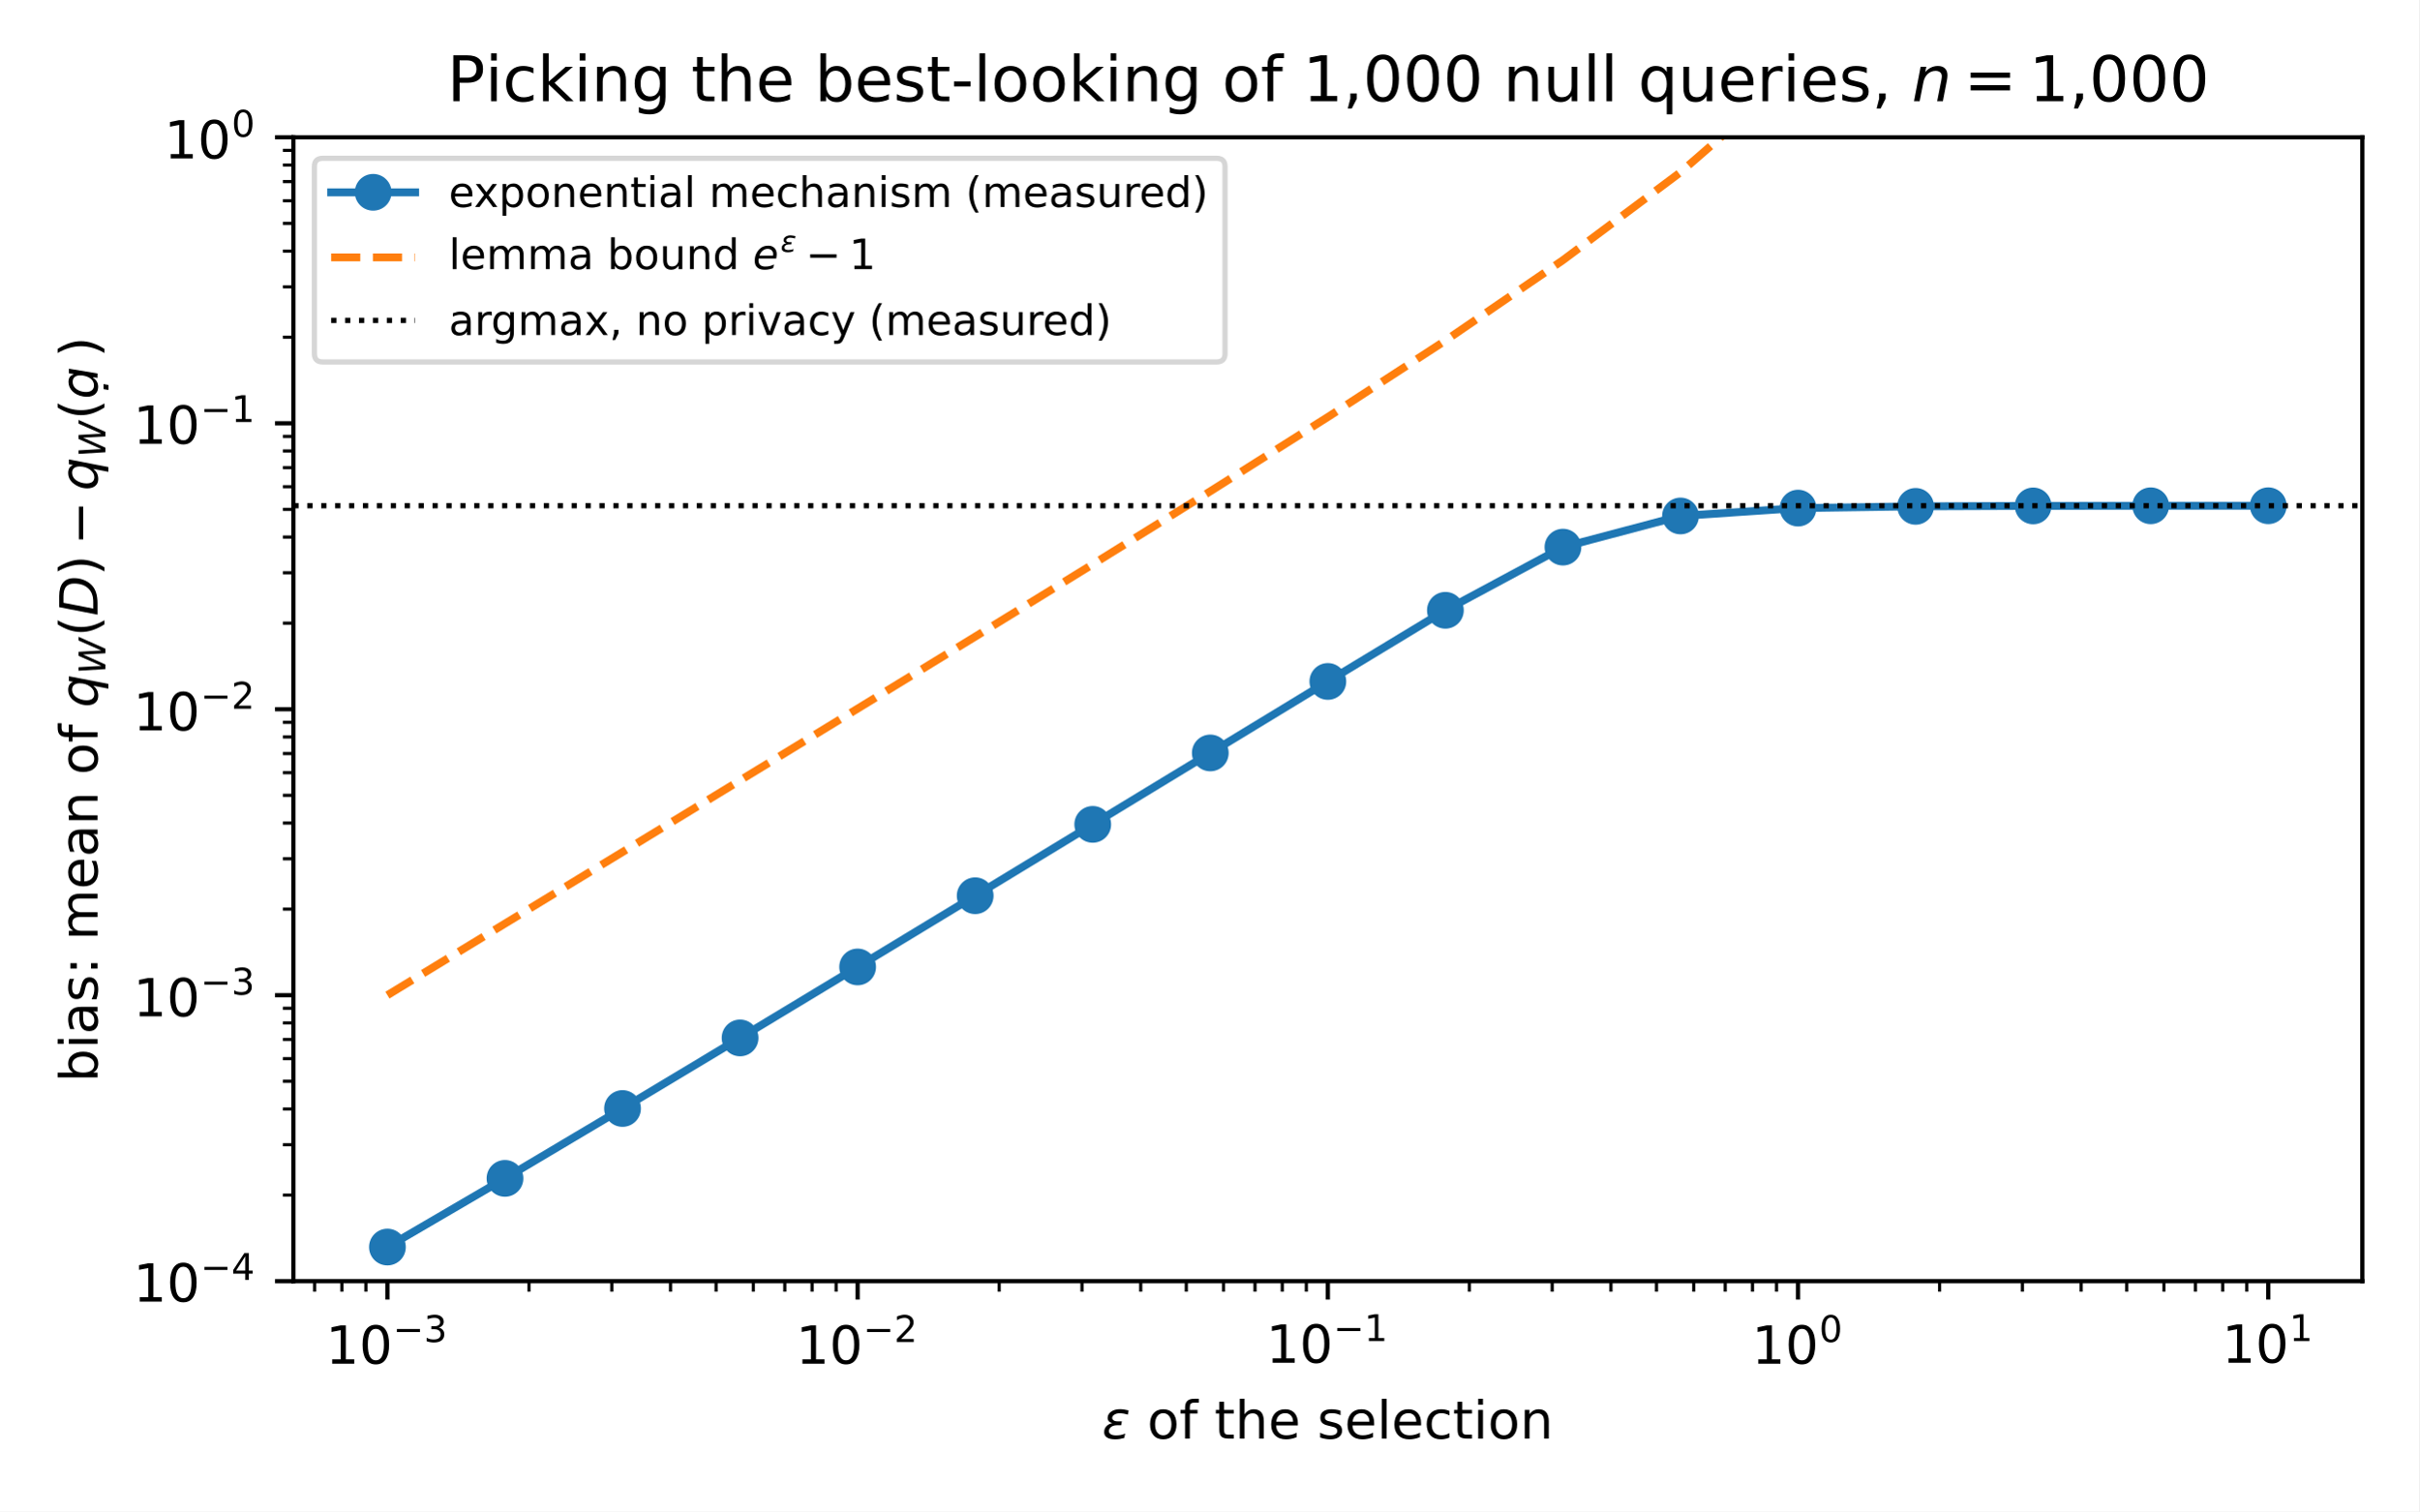
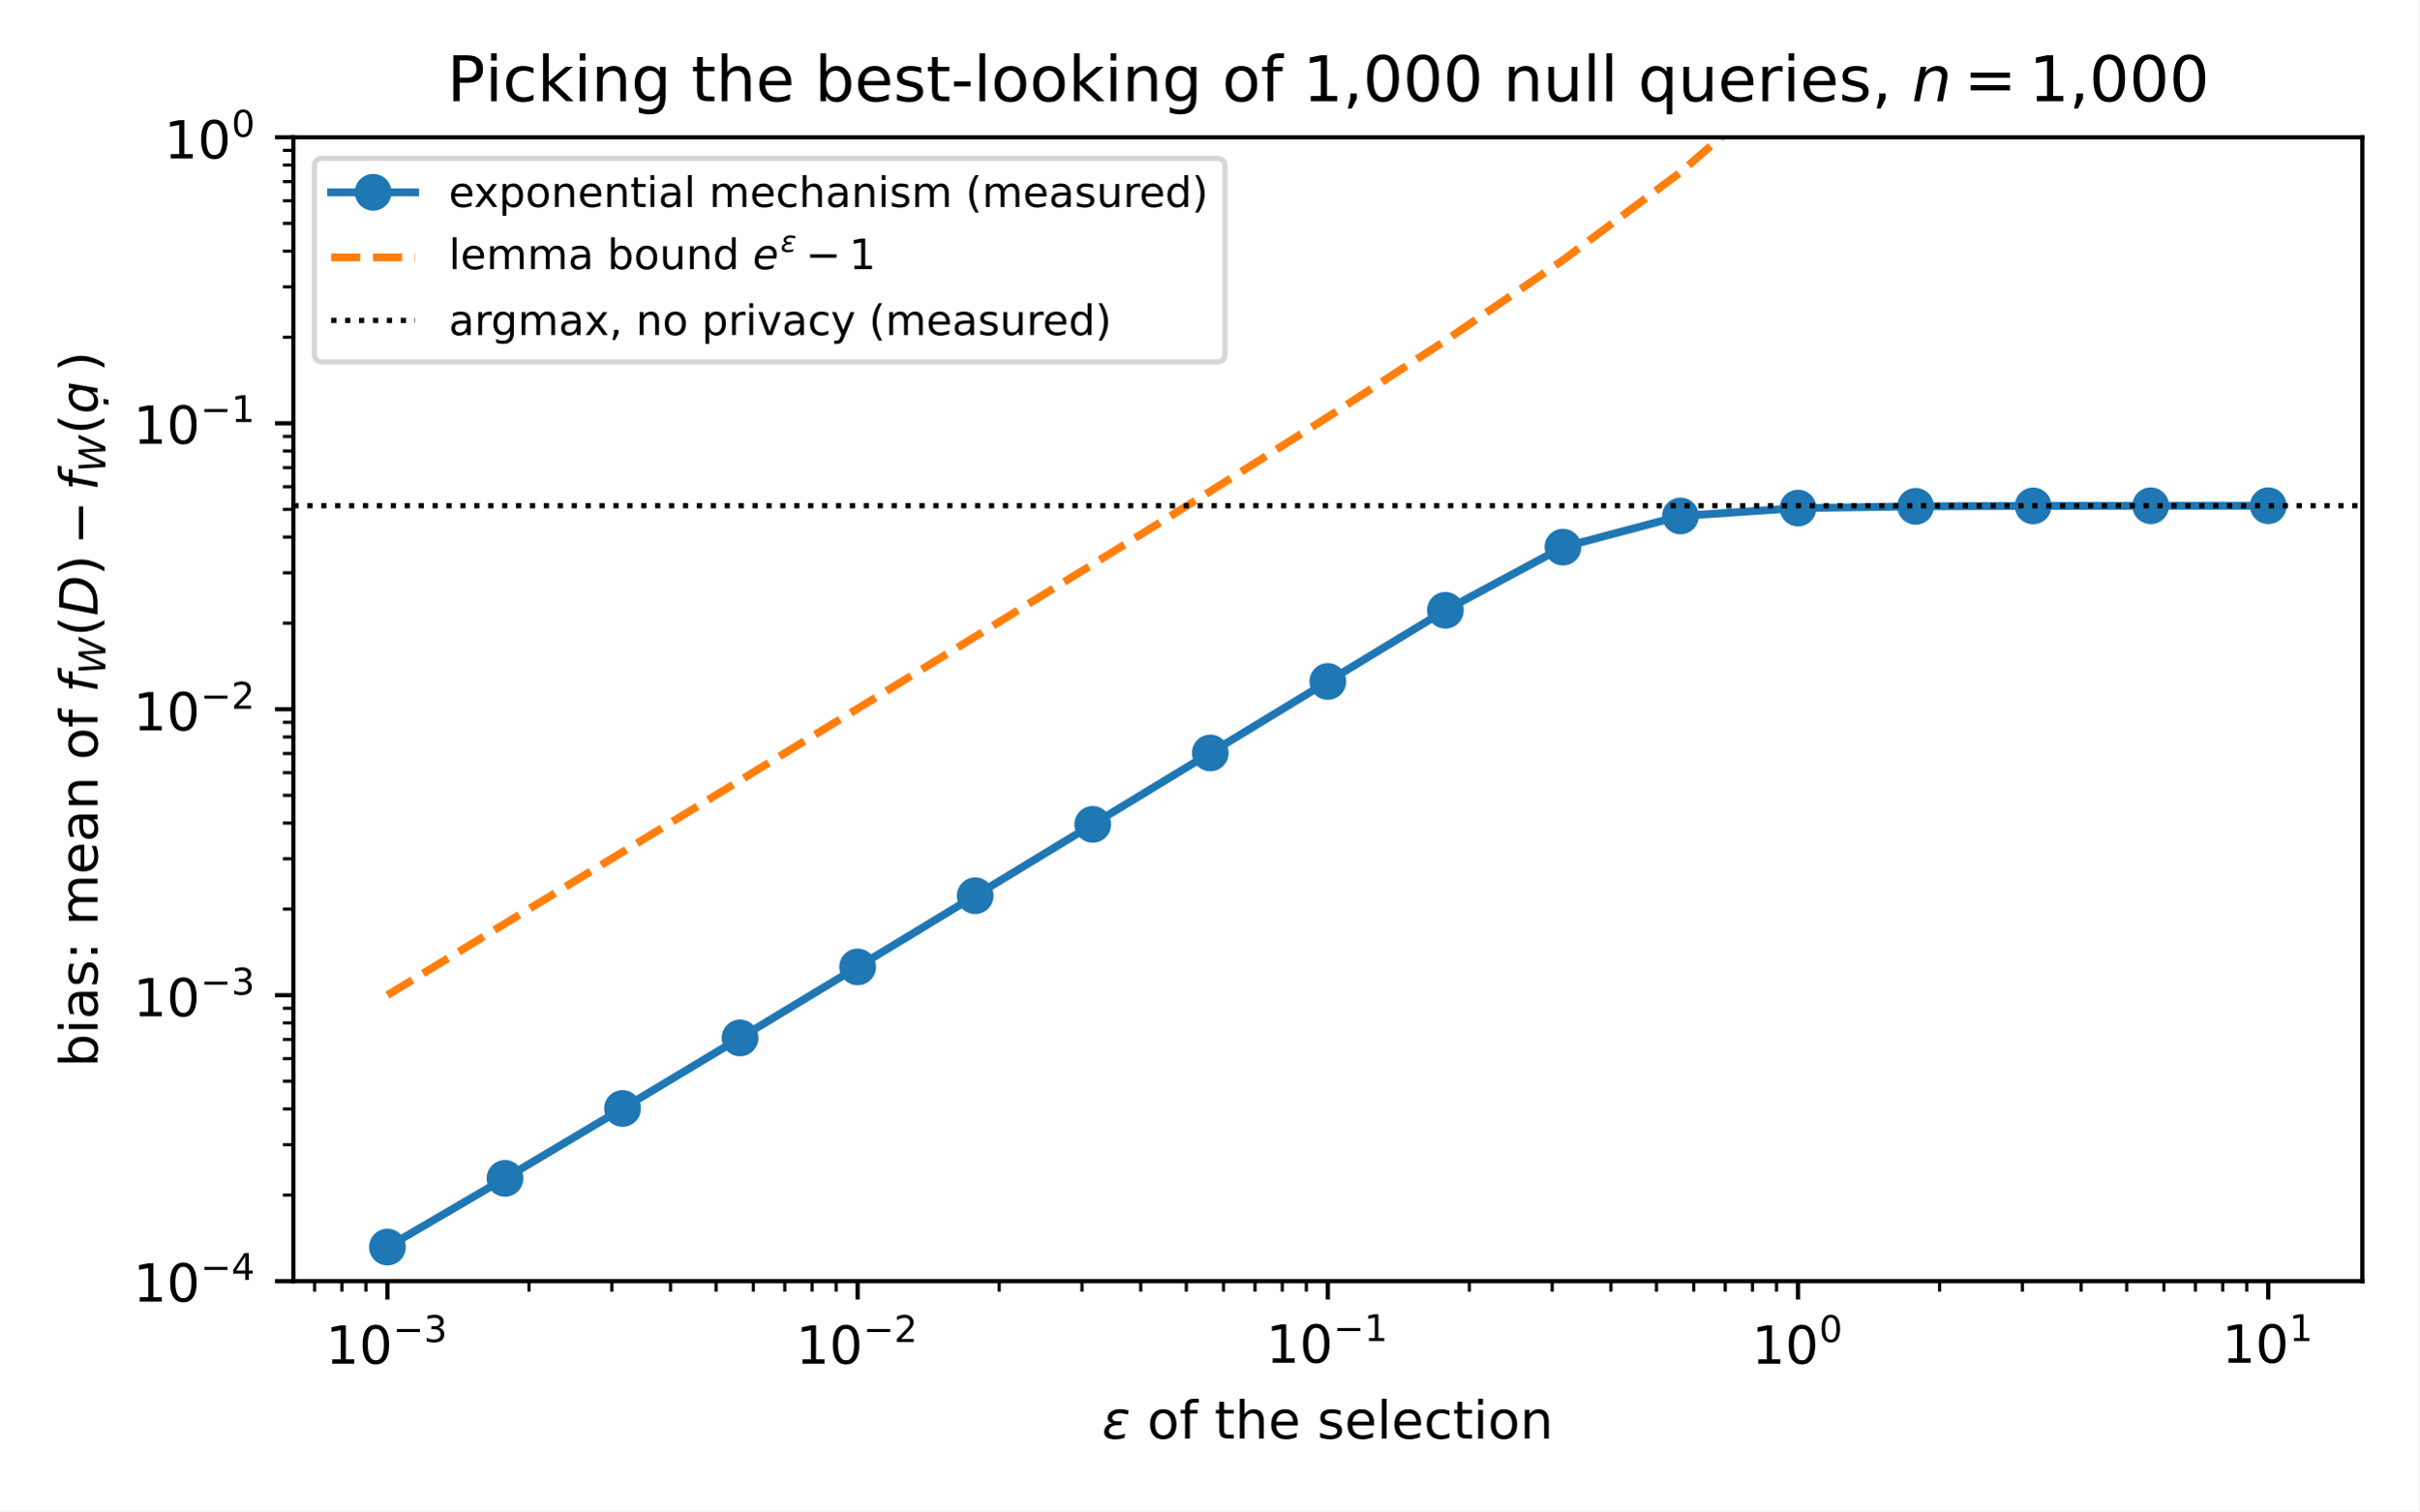
<svg xmlns="http://www.w3.org/2000/svg" xmlns:xlink="http://www.w3.org/1999/xlink" width="460.8pt" height="288pt" viewBox="0 0 460.8 288" version="1.1">
  <defs>
    <style type="text/css">*{stroke-linejoin: round; stroke-linecap: butt}</style>
  </defs>
  <g id="figure_1">
    <g id="patch_1">
      <path d="M 0 288  L 460.8 288  L 460.8 0  L 0 0  z " style="fill: #ffffff" />
    </g>
    <g id="axes_1">
      <g id="patch_2">
        <path d="M 55.882 244.115  L 450 244.115  L 450 26.16  L 55.882 26.16  z " style="fill: #ffffff" />
      </g>
      <g id="matplotlib.axis_1">
        <g id="xtick_1">
          <g id="line2d_1">
            <defs>
              <path id="m587d79b51f" d="M 0 0  L 0 3.5  " style="stroke: #000000; stroke-width: 0.8" />
            </defs>
            <g>
              <use xlink:href="#m587d79b51f" x="73.797" y="244.115" style="stroke: #000000; stroke-width: 0.8" />
            </g>
          </g>
          <g id="text_1">
            <g transform="translate(62.04678 260.5153)">
              <text>
                <tspan x="0" y="-0.675" style="font-size: 10px; font-family: 'DejaVu Sans'">1</tspan>
                <tspan x="6.362" y="-0.675" style="font-size: 10px; font-family: 'DejaVu Sans'">0</tspan>
                <tspan x="12.82" y="-4.805" style="font-size: 7px; font-family: 'DejaVu Sans'">−</tspan>
                <tspan x="18.686" y="-4.805" style="font-size: 7px; font-family: 'DejaVu Sans'">3</tspan>
              </text>
            </g>
          </g>
        </g>
        <g id="xtick_2">
          <g id="line2d_2">
            <g>
              <use xlink:href="#m587d79b51f" x="163.369" y="244.115" style="stroke: #000000; stroke-width: 0.8" />
            </g>
          </g>
          <g id="text_2">
            <g transform="translate(151.619 260.5153)">
              <text>
                <tspan x="0" y="-0.675" style="font-size: 10px; font-family: 'DejaVu Sans'">1</tspan>
                <tspan x="6.362" y="-0.675" style="font-size: 10px; font-family: 'DejaVu Sans'">0</tspan>
                <tspan x="12.82" y="-4.805" style="font-size: 7px; font-family: 'DejaVu Sans'">−</tspan>
                <tspan x="18.686" y="-4.805" style="font-size: 7px; font-family: 'DejaVu Sans'">2</tspan>
              </text>
            </g>
          </g>
        </g>
        <g id="xtick_3">
          <g id="line2d_3">
            <g>
              <use xlink:href="#m587d79b51f" x="252.941" y="244.115" style="stroke: #000000; stroke-width: 0.8" />
            </g>
          </g>
          <g id="text_3">
            <g transform="translate(241.1912 260.4153)">
              <text>
                <tspan x="0" y="-0.762" style="font-size: 10px; font-family: 'DejaVu Sans'">1</tspan>
                <tspan x="6.362" y="-0.762" style="font-size: 10px; font-family: 'DejaVu Sans'">0</tspan>
                <tspan x="12.82" y="-4.892" style="font-size: 7px; font-family: 'DejaVu Sans'">−</tspan>
                <tspan x="18.686" y="-4.892" style="font-size: 7px; font-family: 'DejaVu Sans'">1</tspan>
              </text>
            </g>
          </g>
        </g>
        <g id="xtick_4">
          <g id="line2d_4">
            <g>
              <use xlink:href="#m587d79b51f" x="342.513" y="244.115" style="stroke: #000000; stroke-width: 0.8" />
            </g>
          </g>
          <g id="text_4">
            <g transform="translate(333.7134 260.5153)">
              <text>
                <tspan x="0" y="-0.675" style="font-size: 10px; font-family: 'DejaVu Sans'">1</tspan>
                <tspan x="6.362" y="-0.675" style="font-size: 10px; font-family: 'DejaVu Sans'">0</tspan>
                <tspan x="12.82" y="-4.805" style="font-size: 7px; font-family: 'DejaVu Sans'">0</tspan>
              </text>
            </g>
          </g>
        </g>
        <g id="xtick_5">
          <g id="line2d_5">
            <g>
              <use xlink:href="#m587d79b51f" x="432.086" y="244.115" style="stroke: #000000; stroke-width: 0.8" />
            </g>
          </g>
          <g id="text_5">
            <g transform="translate(423.2856 260.4153)">
              <text>
                <tspan x="0" y="-0.762" style="font-size: 10px; font-family: 'DejaVu Sans'">1</tspan>
                <tspan x="6.362" y="-0.762" style="font-size: 10px; font-family: 'DejaVu Sans'">0</tspan>
                <tspan x="12.82" y="-4.892" style="font-size: 7px; font-family: 'DejaVu Sans'">1</tspan>
              </text>
            </g>
          </g>
        </g>
        <g id="xtick_6">
          <g id="line2d_6">
            <defs>
              <path id="m4669f31bf7" d="M 0 0  L 0 2  " style="stroke: #000000; stroke-width: 0.6" />
            </defs>
            <g>
              <use xlink:href="#m4669f31bf7" x="59.922" y="244.115" style="stroke: #000000; stroke-width: 0.6" />
            </g>
          </g>
        </g>
        <g id="xtick_7">
          <g id="line2d_7">
            <g>
              <use xlink:href="#m4669f31bf7" x="65.116" y="244.115" style="stroke: #000000; stroke-width: 0.6" />
            </g>
          </g>
        </g>
        <g id="xtick_8">
          <g id="line2d_8">
            <g>
              <use xlink:href="#m4669f31bf7" x="69.698" y="244.115" style="stroke: #000000; stroke-width: 0.6" />
            </g>
          </g>
        </g>
        <g id="xtick_9">
          <g id="line2d_9">
            <g>
              <use xlink:href="#m4669f31bf7" x="100.761" y="244.115" style="stroke: #000000; stroke-width: 0.6" />
            </g>
          </g>
        </g>
        <g id="xtick_10">
          <g id="line2d_10">
            <g>
              <use xlink:href="#m4669f31bf7" x="116.534" y="244.115" style="stroke: #000000; stroke-width: 0.6" />
            </g>
          </g>
        </g>
        <g id="xtick_11">
          <g id="line2d_11">
            <g>
              <use xlink:href="#m4669f31bf7" x="127.725" y="244.115" style="stroke: #000000; stroke-width: 0.6" />
            </g>
          </g>
        </g>
        <g id="xtick_12">
          <g id="line2d_12">
            <g>
              <use xlink:href="#m4669f31bf7" x="136.405" y="244.115" style="stroke: #000000; stroke-width: 0.6" />
            </g>
          </g>
        </g>
        <g id="xtick_13">
          <g id="line2d_13">
            <g>
              <use xlink:href="#m4669f31bf7" x="143.497" y="244.115" style="stroke: #000000; stroke-width: 0.6" />
            </g>
          </g>
        </g>
        <g id="xtick_14">
          <g id="line2d_14">
            <g>
              <use xlink:href="#m4669f31bf7" x="149.494" y="244.115" style="stroke: #000000; stroke-width: 0.6" />
            </g>
          </g>
        </g>
        <g id="xtick_15">
          <g id="line2d_15">
            <g>
              <use xlink:href="#m4669f31bf7" x="154.689" y="244.115" style="stroke: #000000; stroke-width: 0.6" />
            </g>
          </g>
        </g>
        <g id="xtick_16">
          <g id="line2d_16">
            <g>
              <use xlink:href="#m4669f31bf7" x="159.27" y="244.115" style="stroke: #000000; stroke-width: 0.6" />
            </g>
          </g>
        </g>
        <g id="xtick_17">
          <g id="line2d_17">
            <g>
              <use xlink:href="#m4669f31bf7" x="190.333" y="244.115" style="stroke: #000000; stroke-width: 0.6" />
            </g>
          </g>
        </g>
        <g id="xtick_18">
          <g id="line2d_18">
            <g>
              <use xlink:href="#m4669f31bf7" x="206.106" y="244.115" style="stroke: #000000; stroke-width: 0.6" />
            </g>
          </g>
        </g>
        <g id="xtick_19">
          <g id="line2d_19">
            <g>
              <use xlink:href="#m4669f31bf7" x="217.297" y="244.115" style="stroke: #000000; stroke-width: 0.6" />
            </g>
          </g>
        </g>
        <g id="xtick_20">
          <g id="line2d_20">
            <g>
              <use xlink:href="#m4669f31bf7" x="225.977" y="244.115" style="stroke: #000000; stroke-width: 0.6" />
            </g>
          </g>
        </g>
        <g id="xtick_21">
          <g id="line2d_21">
            <g>
              <use xlink:href="#m4669f31bf7" x="233.07" y="244.115" style="stroke: #000000; stroke-width: 0.6" />
            </g>
          </g>
        </g>
        <g id="xtick_22">
          <g id="line2d_22">
            <g>
              <use xlink:href="#m4669f31bf7" x="239.066" y="244.115" style="stroke: #000000; stroke-width: 0.6" />
            </g>
          </g>
        </g>
        <g id="xtick_23">
          <g id="line2d_23">
            <g>
              <use xlink:href="#m4669f31bf7" x="244.261" y="244.115" style="stroke: #000000; stroke-width: 0.6" />
            </g>
          </g>
        </g>
        <g id="xtick_24">
          <g id="line2d_24">
            <g>
              <use xlink:href="#m4669f31bf7" x="248.843" y="244.115" style="stroke: #000000; stroke-width: 0.6" />
            </g>
          </g>
        </g>
        <g id="xtick_25">
          <g id="line2d_25">
            <g>
              <use xlink:href="#m4669f31bf7" x="279.905" y="244.115" style="stroke: #000000; stroke-width: 0.6" />
            </g>
          </g>
        </g>
        <g id="xtick_26">
          <g id="line2d_26">
            <g>
              <use xlink:href="#m4669f31bf7" x="295.678" y="244.115" style="stroke: #000000; stroke-width: 0.6" />
            </g>
          </g>
        </g>
        <g id="xtick_27">
          <g id="line2d_27">
            <g>
              <use xlink:href="#m4669f31bf7" x="306.869" y="244.115" style="stroke: #000000; stroke-width: 0.6" />
            </g>
          </g>
        </g>
        <g id="xtick_28">
          <g id="line2d_28">
            <g>
              <use xlink:href="#m4669f31bf7" x="315.549" y="244.115" style="stroke: #000000; stroke-width: 0.6" />
            </g>
          </g>
        </g>
        <g id="xtick_29">
          <g id="line2d_29">
            <g>
              <use xlink:href="#m4669f31bf7" x="322.642" y="244.115" style="stroke: #000000; stroke-width: 0.6" />
            </g>
          </g>
        </g>
        <g id="xtick_30">
          <g id="line2d_30">
            <g>
              <use xlink:href="#m4669f31bf7" x="328.638" y="244.115" style="stroke: #000000; stroke-width: 0.6" />
            </g>
          </g>
        </g>
        <g id="xtick_31">
          <g id="line2d_31">
            <g>
              <use xlink:href="#m4669f31bf7" x="333.833" y="244.115" style="stroke: #000000; stroke-width: 0.6" />
            </g>
          </g>
        </g>
        <g id="xtick_32">
          <g id="line2d_32">
            <g>
              <use xlink:href="#m4669f31bf7" x="338.415" y="244.115" style="stroke: #000000; stroke-width: 0.6" />
            </g>
          </g>
        </g>
        <g id="xtick_33">
          <g id="line2d_33">
            <g>
              <use xlink:href="#m4669f31bf7" x="369.477" y="244.115" style="stroke: #000000; stroke-width: 0.6" />
            </g>
          </g>
        </g>
        <g id="xtick_34">
          <g id="line2d_34">
            <g>
              <use xlink:href="#m4669f31bf7" x="385.25" y="244.115" style="stroke: #000000; stroke-width: 0.6" />
            </g>
          </g>
        </g>
        <g id="xtick_35">
          <g id="line2d_35">
            <g>
              <use xlink:href="#m4669f31bf7" x="396.441" y="244.115" style="stroke: #000000; stroke-width: 0.6" />
            </g>
          </g>
        </g>
        <g id="xtick_36">
          <g id="line2d_36">
            <g>
              <use xlink:href="#m4669f31bf7" x="405.122" y="244.115" style="stroke: #000000; stroke-width: 0.6" />
            </g>
          </g>
        </g>
        <g id="xtick_37">
          <g id="line2d_37">
            <g>
              <use xlink:href="#m4669f31bf7" x="412.214" y="244.115" style="stroke: #000000; stroke-width: 0.6" />
            </g>
          </g>
        </g>
        <g id="xtick_38">
          <g id="line2d_38">
            <g>
              <use xlink:href="#m4669f31bf7" x="418.211" y="244.115" style="stroke: #000000; stroke-width: 0.6" />
            </g>
          </g>
        </g>
        <g id="xtick_39">
          <g id="line2d_39">
            <g>
              <use xlink:href="#m4669f31bf7" x="423.405" y="244.115" style="stroke: #000000; stroke-width: 0.6" />
            </g>
          </g>
        </g>
        <g id="xtick_40">
          <g id="line2d_40">
            <g>
              <use xlink:href="#m4669f31bf7" x="427.987" y="244.115" style="stroke: #000000; stroke-width: 0.6" />
            </g>
          </g>
        </g>
        <g id="text_6">
          <g transform="translate(209.9412 274.5177)">
            <text>
              <tspan x="0" y="-0.406" style="font-style: oblique; font-size: 10px; font-family: 'DejaVu Sans'">ε</tspan>
              <tspan x="5.405" y="-0.406" style="font-size: 10px; font-family: 'DejaVu Sans'"> </tspan>
              <tspan x="8.584" y="-0.406" style="font-size: 10px; font-family: 'DejaVu Sans'">o</tspan>
              <tspan x="14.702" y="-0.406" style="font-size: 10px; font-family: 'DejaVu Sans'">f</tspan>
              <tspan x="18.223" y="-0.406" style="font-size: 10px; font-family: 'DejaVu Sans'"> </tspan>
              <tspan x="21.401" y="-0.406" style="font-size: 10px; font-family: 'DejaVu Sans'">t</tspan>
              <tspan x="25.322" y="-0.406" style="font-size: 10px; font-family: 'DejaVu Sans'">h</tspan>
              <tspan x="31.66" y="-0.406" style="font-size: 10px; font-family: 'DejaVu Sans'">e</tspan>
              <tspan x="37.812" y="-0.406" style="font-size: 10px; font-family: 'DejaVu Sans'"> </tspan>
              <tspan x="40.991" y="-0.406" style="font-size: 10px; font-family: 'DejaVu Sans'">s</tspan>
              <tspan x="46.201" y="-0.406" style="font-size: 10px; font-family: 'DejaVu Sans'">e</tspan>
              <tspan x="52.354" y="-0.406" style="font-size: 10px; font-family: 'DejaVu Sans'">l</tspan>
              <tspan x="55.132" y="-0.406" style="font-size: 10px; font-family: 'DejaVu Sans'">e</tspan>
              <tspan x="61.284" y="-0.406" style="font-size: 10px; font-family: 'DejaVu Sans'">c</tspan>
              <tspan x="66.782" y="-0.406" style="font-size: 10px; font-family: 'DejaVu Sans'">t</tspan>
              <tspan x="70.703" y="-0.406" style="font-size: 10px; font-family: 'DejaVu Sans'">i</tspan>
              <tspan x="73.481" y="-0.406" style="font-size: 10px; font-family: 'DejaVu Sans'">o</tspan>
              <tspan x="79.6" y="-0.406" style="font-size: 10px; font-family: 'DejaVu Sans'">n</tspan>
            </text>
          </g>
        </g>
      </g>
      <g id="matplotlib.axis_2">
        <g id="ytick_1">
          <g id="line2d_41">
            <defs>
              <path id="m881454172e" d="M 0 0  L -3.5 0  " style="stroke: #000000; stroke-width: 0.8" />
            </defs>
            <g>
              <use xlink:href="#m881454172e" x="55.882" y="244.115" style="stroke: #000000; stroke-width: 0.8" />
            </g>
          </g>
          <g id="text_7">
            <g transform="translate(25.38234 248.7653)">
              <text>
                <tspan x="0" y="-0.762" style="font-size: 10px; font-family: 'DejaVu Sans'">1</tspan>
                <tspan x="6.362" y="-0.762" style="font-size: 10px; font-family: 'DejaVu Sans'">0</tspan>
                <tspan x="12.82" y="-4.892" style="font-size: 7px; font-family: 'DejaVu Sans'">−</tspan>
                <tspan x="18.686" y="-4.892" style="font-size: 7px; font-family: 'DejaVu Sans'">4</tspan>
              </text>
            </g>
          </g>
        </g>
        <g id="ytick_2">
          <g id="line2d_42">
            <g>
              <use xlink:href="#m881454172e" x="55.882" y="189.626" style="stroke: #000000; stroke-width: 0.8" />
            </g>
          </g>
          <g id="text_8">
            <g transform="translate(25.38234 194.3265)">
              <text>
                <tspan x="0" y="-0.675" style="font-size: 10px; font-family: 'DejaVu Sans'">1</tspan>
                <tspan x="6.362" y="-0.675" style="font-size: 10px; font-family: 'DejaVu Sans'">0</tspan>
                <tspan x="12.82" y="-4.805" style="font-size: 7px; font-family: 'DejaVu Sans'">−</tspan>
                <tspan x="18.686" y="-4.805" style="font-size: 7px; font-family: 'DejaVu Sans'">3</tspan>
              </text>
            </g>
          </g>
        </g>
        <g id="ytick_3">
          <g id="line2d_43">
            <g>
              <use xlink:href="#m881454172e" x="55.882" y="135.138" style="stroke: #000000; stroke-width: 0.8" />
            </g>
          </g>
          <g id="text_9">
            <g transform="translate(25.38234 139.8377)">
              <text>
                <tspan x="0" y="-0.675" style="font-size: 10px; font-family: 'DejaVu Sans'">1</tspan>
                <tspan x="6.362" y="-0.675" style="font-size: 10px; font-family: 'DejaVu Sans'">0</tspan>
                <tspan x="12.82" y="-4.805" style="font-size: 7px; font-family: 'DejaVu Sans'">−</tspan>
                <tspan x="18.686" y="-4.805" style="font-size: 7px; font-family: 'DejaVu Sans'">2</tspan>
              </text>
            </g>
          </g>
        </g>
        <g id="ytick_4">
          <g id="line2d_44">
            <g>
              <use xlink:href="#m881454172e" x="55.882" y="80.649" style="stroke: #000000; stroke-width: 0.8" />
            </g>
          </g>
          <g id="text_10">
            <g transform="translate(25.38234 85.29883)">
              <text>
                <tspan x="0" y="-0.762" style="font-size: 10px; font-family: 'DejaVu Sans'">1</tspan>
                <tspan x="6.362" y="-0.762" style="font-size: 10px; font-family: 'DejaVu Sans'">0</tspan>
                <tspan x="12.82" y="-4.892" style="font-size: 7px; font-family: 'DejaVu Sans'">−</tspan>
                <tspan x="18.686" y="-4.892" style="font-size: 7px; font-family: 'DejaVu Sans'">1</tspan>
              </text>
            </g>
          </g>
        </g>
        <g id="ytick_5">
          <g id="line2d_45">
            <g>
              <use xlink:href="#m881454172e" x="55.882" y="26.16" style="stroke: #000000; stroke-width: 0.8" />
            </g>
          </g>
          <g id="text_11">
            <g transform="translate(31.28234 30.86)">
              <text>
                <tspan x="0" y="-0.675" style="font-size: 10px; font-family: 'DejaVu Sans'">1</tspan>
                <tspan x="6.362" y="-0.675" style="font-size: 10px; font-family: 'DejaVu Sans'">0</tspan>
                <tspan x="12.82" y="-4.805" style="font-size: 7px; font-family: 'DejaVu Sans'">0</tspan>
              </text>
            </g>
          </g>
        </g>
        <g id="ytick_6">
          <g id="line2d_46">
            <defs>
              <path id="m638746549a" d="M 0 0  L -2 0  " style="stroke: #000000; stroke-width: 0.6" />
            </defs>
            <g>
              <use xlink:href="#m638746549a" x="55.882" y="227.713" style="stroke: #000000; stroke-width: 0.6" />
            </g>
          </g>
        </g>
        <g id="ytick_7">
          <g id="line2d_47">
            <g>
              <use xlink:href="#m638746549a" x="55.882" y="218.118" style="stroke: #000000; stroke-width: 0.6" />
            </g>
          </g>
        </g>
        <g id="ytick_8">
          <g id="line2d_48">
            <g>
              <use xlink:href="#m638746549a" x="55.882" y="211.31" style="stroke: #000000; stroke-width: 0.6" />
            </g>
          </g>
        </g>
        <g id="ytick_9">
          <g id="line2d_49">
            <g>
              <use xlink:href="#m638746549a" x="55.882" y="206.029" style="stroke: #000000; stroke-width: 0.6" />
            </g>
          </g>
        </g>
        <g id="ytick_10">
          <g id="line2d_50">
            <g>
              <use xlink:href="#m638746549a" x="55.882" y="201.715" style="stroke: #000000; stroke-width: 0.6" />
            </g>
          </g>
        </g>
        <g id="ytick_11">
          <g id="line2d_51">
            <g>
              <use xlink:href="#m638746549a" x="55.882" y="198.067" style="stroke: #000000; stroke-width: 0.6" />
            </g>
          </g>
        </g>
        <g id="ytick_12">
          <g id="line2d_52">
            <g>
              <use xlink:href="#m638746549a" x="55.882" y="194.907" style="stroke: #000000; stroke-width: 0.6" />
            </g>
          </g>
        </g>
        <g id="ytick_13">
          <g id="line2d_53">
            <g>
              <use xlink:href="#m638746549a" x="55.882" y="192.12" style="stroke: #000000; stroke-width: 0.6" />
            </g>
          </g>
        </g>
        <g id="ytick_14">
          <g id="line2d_54">
            <g>
              <use xlink:href="#m638746549a" x="55.882" y="173.224" style="stroke: #000000; stroke-width: 0.6" />
            </g>
          </g>
        </g>
        <g id="ytick_15">
          <g id="line2d_55">
            <g>
              <use xlink:href="#m638746549a" x="55.882" y="163.629" style="stroke: #000000; stroke-width: 0.6" />
            </g>
          </g>
        </g>
        <g id="ytick_16">
          <g id="line2d_56">
            <g>
              <use xlink:href="#m638746549a" x="55.882" y="156.821" style="stroke: #000000; stroke-width: 0.6" />
            </g>
          </g>
        </g>
        <g id="ytick_17">
          <g id="line2d_57">
            <g>
              <use xlink:href="#m638746549a" x="55.882" y="151.54" style="stroke: #000000; stroke-width: 0.6" />
            </g>
          </g>
        </g>
        <g id="ytick_18">
          <g id="line2d_58">
            <g>
              <use xlink:href="#m638746549a" x="55.882" y="147.226" style="stroke: #000000; stroke-width: 0.6" />
            </g>
          </g>
        </g>
        <g id="ytick_19">
          <g id="line2d_59">
            <g>
              <use xlink:href="#m638746549a" x="55.882" y="143.578" style="stroke: #000000; stroke-width: 0.6" />
            </g>
          </g>
        </g>
        <g id="ytick_20">
          <g id="line2d_60">
            <g>
              <use xlink:href="#m638746549a" x="55.882" y="140.418" style="stroke: #000000; stroke-width: 0.6" />
            </g>
          </g>
        </g>
        <g id="ytick_21">
          <g id="line2d_61">
            <g>
              <use xlink:href="#m638746549a" x="55.882" y="137.631" style="stroke: #000000; stroke-width: 0.6" />
            </g>
          </g>
        </g>
        <g id="ytick_22">
          <g id="line2d_62">
            <g>
              <use xlink:href="#m638746549a" x="55.882" y="118.735" style="stroke: #000000; stroke-width: 0.6" />
            </g>
          </g>
        </g>
        <g id="ytick_23">
          <g id="line2d_63">
            <g>
              <use xlink:href="#m638746549a" x="55.882" y="109.14" style="stroke: #000000; stroke-width: 0.6" />
            </g>
          </g>
        </g>
        <g id="ytick_24">
          <g id="line2d_64">
            <g>
              <use xlink:href="#m638746549a" x="55.882" y="102.332" style="stroke: #000000; stroke-width: 0.6" />
            </g>
          </g>
        </g>
        <g id="ytick_25">
          <g id="line2d_65">
            <g>
              <use xlink:href="#m638746549a" x="55.882" y="97.052" style="stroke: #000000; stroke-width: 0.6" />
            </g>
          </g>
        </g>
        <g id="ytick_26">
          <g id="line2d_66">
            <g>
              <use xlink:href="#m638746549a" x="55.882" y="92.737" style="stroke: #000000; stroke-width: 0.6" />
            </g>
          </g>
        </g>
        <g id="ytick_27">
          <g id="line2d_67">
            <g>
              <use xlink:href="#m638746549a" x="55.882" y="89.089" style="stroke: #000000; stroke-width: 0.6" />
            </g>
          </g>
        </g>
        <g id="ytick_28">
          <g id="line2d_68">
            <g>
              <use xlink:href="#m638746549a" x="55.882" y="85.929" style="stroke: #000000; stroke-width: 0.6" />
            </g>
          </g>
        </g>
        <g id="ytick_29">
          <g id="line2d_69">
            <g>
              <use xlink:href="#m638746549a" x="55.882" y="83.142" style="stroke: #000000; stroke-width: 0.6" />
            </g>
          </g>
        </g>
        <g id="ytick_30">
          <g id="line2d_70">
            <g>
              <use xlink:href="#m638746549a" x="55.882" y="64.246" style="stroke: #000000; stroke-width: 0.6" />
            </g>
          </g>
        </g>
        <g id="ytick_31">
          <g id="line2d_71">
            <g>
              <use xlink:href="#m638746549a" x="55.882" y="54.651" style="stroke: #000000; stroke-width: 0.6" />
            </g>
          </g>
        </g>
        <g id="ytick_32">
          <g id="line2d_72">
            <g>
              <use xlink:href="#m638746549a" x="55.882" y="47.843" style="stroke: #000000; stroke-width: 0.6" />
            </g>
          </g>
        </g>
        <g id="ytick_33">
          <g id="line2d_73">
            <g>
              <use xlink:href="#m638746549a" x="55.882" y="42.563" style="stroke: #000000; stroke-width: 0.6" />
            </g>
          </g>
        </g>
        <g id="ytick_34">
          <g id="line2d_74">
            <g>
              <use xlink:href="#m638746549a" x="55.882" y="38.248" style="stroke: #000000; stroke-width: 0.6" />
            </g>
          </g>
        </g>
        <g id="ytick_35">
          <g id="line2d_75">
            <g>
              <use xlink:href="#m638746549a" x="55.882" y="34.6" style="stroke: #000000; stroke-width: 0.6" />
            </g>
          </g>
        </g>
        <g id="ytick_36">
          <g id="line2d_76">
            <g>
              <use xlink:href="#m638746549a" x="55.882" y="31.441" style="stroke: #000000; stroke-width: 0.6" />
            </g>
          </g>
        </g>
        <g id="ytick_37">
          <g id="line2d_77">
            <g>
              <use xlink:href="#m638746549a" x="55.882" y="28.653" style="stroke: #000000; stroke-width: 0.6" />
            </g>
          </g>
        </g>
        <g id="text_12">
-           <g transform="translate(18.98 206.1877) rotate(-90)">
+           <g transform="translate(18.98 203.3377) rotate(-90)">
            <text>
              <tspan x="0" y="-0.406" style="font-size: 10px; font-family: 'DejaVu Sans'">b</tspan>
              <tspan x="6.348" y="-0.406" style="font-size: 10px; font-family: 'DejaVu Sans'">i</tspan>
              <tspan x="9.126" y="-0.406" style="font-size: 10px; font-family: 'DejaVu Sans'">a</tspan>
              <tspan x="15.254" y="-0.406" style="font-size: 10px; font-family: 'DejaVu Sans'">s</tspan>
              <tspan x="20.464" y="-0.406" style="font-size: 10px; font-family: 'DejaVu Sans'">:</tspan>
              <tspan x="23.833" y="-0.406" style="font-size: 10px; font-family: 'DejaVu Sans'"> </tspan>
              <tspan x="27.012" y="-0.406" style="font-size: 10px; font-family: 'DejaVu Sans'">m</tspan>
              <tspan x="36.753" y="-0.406" style="font-size: 10px; font-family: 'DejaVu Sans'">e</tspan>
              <tspan x="42.905" y="-0.406" style="font-size: 10px; font-family: 'DejaVu Sans'">a</tspan>
              <tspan x="49.033" y="-0.406" style="font-size: 10px; font-family: 'DejaVu Sans'">n</tspan>
              <tspan x="55.371" y="-0.406" style="font-size: 10px; font-family: 'DejaVu Sans'"> </tspan>
              <tspan x="58.55" y="-0.406" style="font-size: 10px; font-family: 'DejaVu Sans'">o</tspan>
              <tspan x="64.668" y="-0.406" style="font-size: 10px; font-family: 'DejaVu Sans'">f</tspan>
              <tspan x="68.188" y="-0.406" style="font-size: 10px; font-family: 'DejaVu Sans'"> </tspan>
-               <tspan x="84.91" y="-0.406" style="font-size: 10px; font-family: 'DejaVu Sans'">(</tspan>
-               <tspan x="96.511" y="-0.406" style="font-size: 10px; font-family: 'DejaVu Sans'">)</tspan>
-               <tspan x="102.361" y="-0.406" style="font-size: 10px; font-family: 'DejaVu Sans'">−</tspan>
-               <tspan x="126.23" y="-0.406" style="font-size: 10px; font-family: 'DejaVu Sans'">(</tspan>
-               <tspan x="138.142" y="-0.406" style="font-size: 10px; font-family: 'DejaVu Sans'">)</tspan>
-               <tspan x="71.367" y="-0.406" style="font-style: oblique; font-size: 10px; font-family: 'DejaVu Sans'">q</tspan>
-               <tspan x="88.811" y="-0.406" style="font-style: oblique; font-size: 10px; font-family: 'DejaVu Sans'">D</tspan>
-               <tspan x="112.688" y="-0.406" style="font-style: oblique; font-size: 10px; font-family: 'DejaVu Sans'">q</tspan>
-               <tspan x="77.715" y="1.094" style="font-style: oblique; font-size: 7px; font-family: 'DejaVu Sans'">W</tspan>
-               <tspan x="119.036" y="1.094" style="font-style: oblique; font-size: 7px; font-family: 'DejaVu Sans'">W</tspan>
-               <tspan x="130.132" y="-0.406" style="font-style: italic; font-size: 10px; font-family: 'STIXNonUnicode'"></tspan>
+               <tspan x="82.083" y="-0.406" style="font-size: 10px; font-family: 'DejaVu Sans'">(</tspan>
+               <tspan x="93.684" y="-0.406" style="font-size: 10px; font-family: 'DejaVu Sans'">)</tspan>
+               <tspan x="99.534" y="-0.406" style="font-size: 10px; font-family: 'DejaVu Sans'">−</tspan>
+               <tspan x="120.576" y="-0.406" style="font-size: 10px; font-family: 'DejaVu Sans'">(</tspan>
+               <tspan x="132.488" y="-0.406" style="font-size: 10px; font-family: 'DejaVu Sans'">)</tspan>
+               <tspan x="71.367" y="-0.406" style="font-style: oblique; font-size: 10px; font-family: 'DejaVu Sans'">f</tspan>
+               <tspan x="85.984" y="-0.406" style="font-style: oblique; font-size: 10px; font-family: 'DejaVu Sans'">D</tspan>
+               <tspan x="109.861" y="-0.406" style="font-style: oblique; font-size: 10px; font-family: 'DejaVu Sans'">f</tspan>
+               <tspan x="74.888" y="1.094" style="font-style: oblique; font-size: 7px; font-family: 'DejaVu Sans'">W</tspan>
+               <tspan x="113.381" y="1.094" style="font-style: oblique; font-size: 7px; font-family: 'DejaVu Sans'">W</tspan>
+               <tspan x="124.478" y="-0.406" style="font-style: italic; font-size: 10px; font-family: 'STIXNonUnicode'"></tspan>
            </text>
          </g>
        </g>
      </g>
      <g id="line2d_78">
        <path d="M 73.797 237.614  L 96.19 224.529  L 118.583 211.214  L 140.976 197.766  L 163.369 184.241  L 185.762 170.671  L 208.155 157.075  L 230.548 143.464  L 252.941 129.844  L 275.334 116.283  L 297.727 104.246  L 320.12 98.308  L 342.513 96.808  L 364.906 96.477  L 387.299 96.391  L 409.693 96.367  L 432.086 96.361  " clip-path="url(#p5c16294219)" style="fill: none; stroke: #1f77b4; stroke-width: 1.5; stroke-linecap: square" />
        <defs>
          <path id="m3e8318daf7" d="M 0 3  C 0.796 3 1.559 2.684 2.121 2.121  C 2.684 1.559 3 0.796 3 0  C 3 -0.796 2.684 -1.559 2.121 -2.121  C 1.559 -2.684 0.796 -3 0 -3  C -0.796 -3 -1.559 -2.684 -2.121 -2.121  C -2.684 -1.559 -3 -0.796 -3 0  C -3 0.796 -2.684 1.559 -2.121 2.121  C -1.559 2.684 -0.796 3 0 3  z " style="stroke: #1f77b4" />
        </defs>
        <g clip-path="url(#p5c16294219)">
          <use xlink:href="#m3e8318daf7" x="73.797" y="237.614" style="fill: #1f77b4; stroke: #1f77b4" />
          <use xlink:href="#m3e8318daf7" x="96.19" y="224.529" style="fill: #1f77b4; stroke: #1f77b4" />
          <use xlink:href="#m3e8318daf7" x="118.583" y="211.214" style="fill: #1f77b4; stroke: #1f77b4" />
          <use xlink:href="#m3e8318daf7" x="140.976" y="197.766" style="fill: #1f77b4; stroke: #1f77b4" />
          <use xlink:href="#m3e8318daf7" x="163.369" y="184.241" style="fill: #1f77b4; stroke: #1f77b4" />
          <use xlink:href="#m3e8318daf7" x="185.762" y="170.671" style="fill: #1f77b4; stroke: #1f77b4" />
          <use xlink:href="#m3e8318daf7" x="208.155" y="157.075" style="fill: #1f77b4; stroke: #1f77b4" />
          <use xlink:href="#m3e8318daf7" x="230.548" y="143.464" style="fill: #1f77b4; stroke: #1f77b4" />
          <use xlink:href="#m3e8318daf7" x="252.941" y="129.844" style="fill: #1f77b4; stroke: #1f77b4" />
          <use xlink:href="#m3e8318daf7" x="275.334" y="116.283" style="fill: #1f77b4; stroke: #1f77b4" />
          <use xlink:href="#m3e8318daf7" x="297.727" y="104.246" style="fill: #1f77b4; stroke: #1f77b4" />
          <use xlink:href="#m3e8318daf7" x="320.12" y="98.308" style="fill: #1f77b4; stroke: #1f77b4" />
          <use xlink:href="#m3e8318daf7" x="342.513" y="96.808" style="fill: #1f77b4; stroke: #1f77b4" />
          <use xlink:href="#m3e8318daf7" x="364.906" y="96.477" style="fill: #1f77b4; stroke: #1f77b4" />
          <use xlink:href="#m3e8318daf7" x="387.299" y="96.391" style="fill: #1f77b4; stroke: #1f77b4" />
          <use xlink:href="#m3e8318daf7" x="409.693" y="96.367" style="fill: #1f77b4; stroke: #1f77b4" />
          <use xlink:href="#m3e8318daf7" x="432.086" y="96.361" style="fill: #1f77b4; stroke: #1f77b4" />
        </g>
      </g>
      <g id="line2d_79">
        <path d="M 73.797 189.615  L 96.19 175.983  L 118.583 162.345  L 140.976 148.693  L 163.369 135.019  L 185.762 121.305  L 208.155 107.518  L 230.548 93.603  L 252.941 79.456  L 275.334 64.891  L 297.727 49.564  L 320.12 32.818  L 342.513 13.35  L 355.422 -1  " clip-path="url(#p5c16294219)" style="fill: none; stroke-dasharray: 5.55,2.4; stroke-dashoffset: 0; stroke: #ff7f0e; stroke-width: 1.5" />
      </g>
      <g id="line2d_80">
        <path d="M 55.882 96.36  L 450 96.36  " clip-path="url(#p5c16294219)" style="fill: none; stroke-dasharray: 1,1.65; stroke-dashoffset: 0; stroke: #000000" />
      </g>
      <g id="patch_3">
        <path d="M 55.882 244.115  L 55.882 26.16  " style="fill: none; stroke: #000000; stroke-width: 0.8; stroke-linejoin: miter; stroke-linecap: square" />
      </g>
      <g id="patch_4">
        <path d="M 450 244.115  L 450 26.16  " style="fill: none; stroke: #000000; stroke-width: 0.8; stroke-linejoin: miter; stroke-linecap: square" />
      </g>
      <g id="patch_5">
        <path d="M 55.882 244.115  L 450 244.115  " style="fill: none; stroke: #000000; stroke-width: 0.8; stroke-linejoin: miter; stroke-linecap: square" />
      </g>
      <g id="patch_6">
        <path d="M 55.882 26.16  L 450 26.16  " style="fill: none; stroke: #000000; stroke-width: 0.8; stroke-linejoin: miter; stroke-linecap: square" />
      </g>
      <g id="text_13">
        <g transform="translate(85.18117 20.16)">
          <text>
            <tspan x="0" y="-0.875" style="font-size: 12px; font-family: 'DejaVu Sans'">P</tspan>
            <tspan x="7.236" y="-0.875" style="font-size: 12px; font-family: 'DejaVu Sans'">i</tspan>
            <tspan x="10.57" y="-0.875" style="font-size: 12px; font-family: 'DejaVu Sans'">c</tspan>
            <tspan x="17.168" y="-0.875" style="font-size: 12px; font-family: 'DejaVu Sans'">k</tspan>
            <tspan x="24.117" y="-0.875" style="font-size: 12px; font-family: 'DejaVu Sans'">i</tspan>
            <tspan x="27.451" y="-0.875" style="font-size: 12px; font-family: 'DejaVu Sans'">n</tspan>
            <tspan x="35.057" y="-0.875" style="font-size: 12px; font-family: 'DejaVu Sans'">g</tspan>
            <tspan x="42.674" y="-0.875" style="font-size: 12px; font-family: 'DejaVu Sans'"> </tspan>
            <tspan x="46.488" y="-0.875" style="font-size: 12px; font-family: 'DejaVu Sans'">t</tspan>
            <tspan x="51.193" y="-0.875" style="font-size: 12px; font-family: 'DejaVu Sans'">h</tspan>
            <tspan x="58.799" y="-0.875" style="font-size: 12px; font-family: 'DejaVu Sans'">e</tspan>
            <tspan x="66.182" y="-0.875" style="font-size: 12px; font-family: 'DejaVu Sans'"> </tspan>
            <tspan x="69.996" y="-0.875" style="font-size: 12px; font-family: 'DejaVu Sans'">b</tspan>
            <tspan x="77.613" y="-0.875" style="font-size: 12px; font-family: 'DejaVu Sans'">e</tspan>
            <tspan x="84.996" y="-0.875" style="font-size: 12px; font-family: 'DejaVu Sans'">s</tspan>
            <tspan x="91.248" y="-0.875" style="font-size: 12px; font-family: 'DejaVu Sans'">t</tspan>
            <tspan x="95.953" y="-0.875" style="font-size: 12px; font-family: 'DejaVu Sans'">-</tspan>
            <tspan x="100.283" y="-0.875" style="font-size: 12px; font-family: 'DejaVu Sans'">l</tspan>
            <tspan x="103.617" y="-0.875" style="font-size: 12px; font-family: 'DejaVu Sans'">o</tspan>
            <tspan x="110.959" y="-0.875" style="font-size: 12px; font-family: 'DejaVu Sans'">o</tspan>
            <tspan x="118.301" y="-0.875" style="font-size: 12px; font-family: 'DejaVu Sans'">k</tspan>
            <tspan x="125.25" y="-0.875" style="font-size: 12px; font-family: 'DejaVu Sans'">i</tspan>
            <tspan x="128.584" y="-0.875" style="font-size: 12px; font-family: 'DejaVu Sans'">n</tspan>
            <tspan x="136.189" y="-0.875" style="font-size: 12px; font-family: 'DejaVu Sans'">g</tspan>
            <tspan x="143.807" y="-0.875" style="font-size: 12px; font-family: 'DejaVu Sans'"> </tspan>
            <tspan x="147.621" y="-0.875" style="font-size: 12px; font-family: 'DejaVu Sans'">o</tspan>
            <tspan x="154.963" y="-0.875" style="font-size: 12px; font-family: 'DejaVu Sans'">f</tspan>
            <tspan x="159.188" y="-0.875" style="font-size: 12px; font-family: 'DejaVu Sans'"> </tspan>
            <tspan x="163.002" y="-0.875" style="font-size: 12px; font-family: 'DejaVu Sans'">1</tspan>
            <tspan x="170.637" y="-0.875" style="font-size: 12px; font-family: 'DejaVu Sans'">,</tspan>
            <tspan x="174.451" y="-0.875" style="font-size: 12px; font-family: 'DejaVu Sans'">0</tspan>
            <tspan x="182.086" y="-0.875" style="font-size: 12px; font-family: 'DejaVu Sans'">0</tspan>
            <tspan x="189.721" y="-0.875" style="font-size: 12px; font-family: 'DejaVu Sans'">0</tspan>
            <tspan x="197.355" y="-0.875" style="font-size: 12px; font-family: 'DejaVu Sans'"> </tspan>
            <tspan x="201.17" y="-0.875" style="font-size: 12px; font-family: 'DejaVu Sans'">n</tspan>
            <tspan x="208.775" y="-0.875" style="font-size: 12px; font-family: 'DejaVu Sans'">u</tspan>
            <tspan x="216.381" y="-0.875" style="font-size: 12px; font-family: 'DejaVu Sans'">l</tspan>
            <tspan x="219.715" y="-0.875" style="font-size: 12px; font-family: 'DejaVu Sans'">l</tspan>
            <tspan x="223.049" y="-0.875" style="font-size: 12px; font-family: 'DejaVu Sans'"> </tspan>
            <tspan x="226.863" y="-0.875" style="font-size: 12px; font-family: 'DejaVu Sans'">q</tspan>
            <tspan x="234.48" y="-0.875" style="font-size: 12px; font-family: 'DejaVu Sans'">u</tspan>
            <tspan x="242.086" y="-0.875" style="font-size: 12px; font-family: 'DejaVu Sans'">e</tspan>
            <tspan x="249.469" y="-0.875" style="font-size: 12px; font-family: 'DejaVu Sans'">r</tspan>
            <tspan x="254.402" y="-0.875" style="font-size: 12px; font-family: 'DejaVu Sans'">i</tspan>
            <tspan x="257.736" y="-0.875" style="font-size: 12px; font-family: 'DejaVu Sans'">e</tspan>
            <tspan x="265.119" y="-0.875" style="font-size: 12px; font-family: 'DejaVu Sans'">s</tspan>
            <tspan x="271.371" y="-0.875" style="font-size: 12px; font-family: 'DejaVu Sans'">,</tspan>
            <tspan x="275.186" y="-0.875" style="font-size: 12px; font-family: 'DejaVu Sans'"> </tspan>
            <tspan x="288.943" y="-0.875" style="font-size: 12px; font-family: 'DejaVu Sans'">=</tspan>
            <tspan x="301.336" y="-0.875" style="font-size: 12px; font-family: 'DejaVu Sans'">1</tspan>
            <tspan x="308.971" y="-0.875" style="font-size: 12px; font-family: 'DejaVu Sans'">,</tspan>
            <tspan x="312.785" y="-0.875" style="font-size: 12px; font-family: 'DejaVu Sans'">0</tspan>
            <tspan x="320.42" y="-0.875" style="font-size: 12px; font-family: 'DejaVu Sans'">0</tspan>
            <tspan x="328.055" y="-0.875" style="font-size: 12px; font-family: 'DejaVu Sans'">0</tspan>
            <tspan x="279" y="-0.875" style="font-style: oblique; font-size: 12px; font-family: 'DejaVu Sans'">n</tspan>
          </text>
        </g>
      </g>
      <g id="legend_1">
        <g id="patch_7">
          <path d="M 61.482 68.963  L 231.755 68.963  Q 233.355 68.963 233.355 67.363  L 233.355 31.76  Q 233.355 30.16 231.755 30.16  L 61.482 30.16  Q 59.882 30.16 59.882 31.76  L 59.882 67.363  Q 59.882 68.963 61.482 68.963  z " style="fill: #ffffff; opacity: 0.8; stroke: #cccccc; stroke-linejoin: miter" />
        </g>
        <g id="line2d_81">
          <path d="M 63.082 36.639  L 71.082 36.639  L 79.082 36.639  " style="fill: none; stroke: #1f77b4; stroke-width: 1.5; stroke-linecap: square" />
          <g>
            <use xlink:href="#m3e8318daf7" x="71.082" y="36.639" style="fill: #1f77b4; stroke: #1f77b4" />
          </g>
        </g>
        <g id="text_14">
          <text style="font-size: 8px; font-family: 'DejaVu Sans', 'Bitstream Vera Sans', 'Computer Modern Sans Serif', 'Lucida Grande', 'Verdana', 'Geneva', 'Lucid', 'Arial', 'Helvetica', 'Avant Garde', sans-serif; text-anchor: start" x="85.482" y="39.439" transform="rotate(-0 85.48234 39.43875)">exponential mechanism (measured)</text>
        </g>
        <g id="line2d_82">
          <path d="M 63.082 49.041  L 71.082 49.041  L 79.082 49.041  " style="fill: none; stroke-dasharray: 5.55,2.4; stroke-dashoffset: 0; stroke: #ff7f0e; stroke-width: 1.5" />
        </g>
        <g id="text_15">
          <g transform="translate(85.48234 51.84063)">
            <text>
              <tspan x="0" y="-0.557" style="font-size: 8px; font-family: 'DejaVu Sans'">l</tspan>
              <tspan x="2.223" y="-0.557" style="font-size: 8px; font-family: 'DejaVu Sans'">e</tspan>
              <tspan x="7.145" y="-0.557" style="font-size: 8px; font-family: 'DejaVu Sans'">m</tspan>
              <tspan x="14.938" y="-0.557" style="font-size: 8px; font-family: 'DejaVu Sans'">m</tspan>
              <tspan x="22.73" y="-0.557" style="font-size: 8px; font-family: 'DejaVu Sans'">a</tspan>
              <tspan x="27.633" y="-0.557" style="font-size: 8px; font-family: 'DejaVu Sans'"> </tspan>
              <tspan x="30.176" y="-0.557" style="font-size: 8px; font-family: 'DejaVu Sans'">b</tspan>
              <tspan x="35.254" y="-0.557" style="font-size: 8px; font-family: 'DejaVu Sans'">o</tspan>
              <tspan x="40.148" y="-0.557" style="font-size: 8px; font-family: 'DejaVu Sans'">u</tspan>
              <tspan x="45.219" y="-0.557" style="font-size: 8px; font-family: 'DejaVu Sans'">n</tspan>
              <tspan x="50.289" y="-0.557" style="font-size: 8px; font-family: 'DejaVu Sans'">d</tspan>
              <tspan x="55.367" y="-0.557" style="font-size: 8px; font-family: 'DejaVu Sans'"> </tspan>
              <tspan x="68.009" y="-0.557" style="font-size: 8px; font-family: 'DejaVu Sans'">−</tspan>
              <tspan x="76.271" y="-0.557" style="font-size: 8px; font-family: 'DejaVu Sans'">1</tspan>
              <tspan x="57.91" y="-0.557" style="font-style: oblique; font-size: 8px; font-family: 'DejaVu Sans'">e</tspan>
              <tspan x="63.205" y="-3.861" style="font-style: oblique; font-size: 5.6px; font-family: 'DejaVu Sans'">ε</tspan>
            </text>
          </g>
        </g>
        <g id="line2d_83">
          <path d="M 63.082 61.041  L 71.082 61.041  L 79.082 61.041  " style="fill: none; stroke-dasharray: 1,1.65; stroke-dashoffset: 0; stroke: #000000" />
        </g>
        <g id="text_16">
          <text style="font-size: 8px; font-family: 'DejaVu Sans', 'Bitstream Vera Sans', 'Computer Modern Sans Serif', 'Lucida Grande', 'Verdana', 'Geneva', 'Lucid', 'Arial', 'Helvetica', 'Avant Garde', sans-serif; text-anchor: start" x="85.482" y="63.841" transform="rotate(-0 85.48234 63.84125)">argmax, no privacy (measured)</text>
        </g>
      </g>
    </g>
  </g>
  <defs>
    <clipPath id="p5c16294219">
      <rect x="55.882" y="26.16" width="394.118" height="217.955" />
    </clipPath>
  </defs>
</svg>
